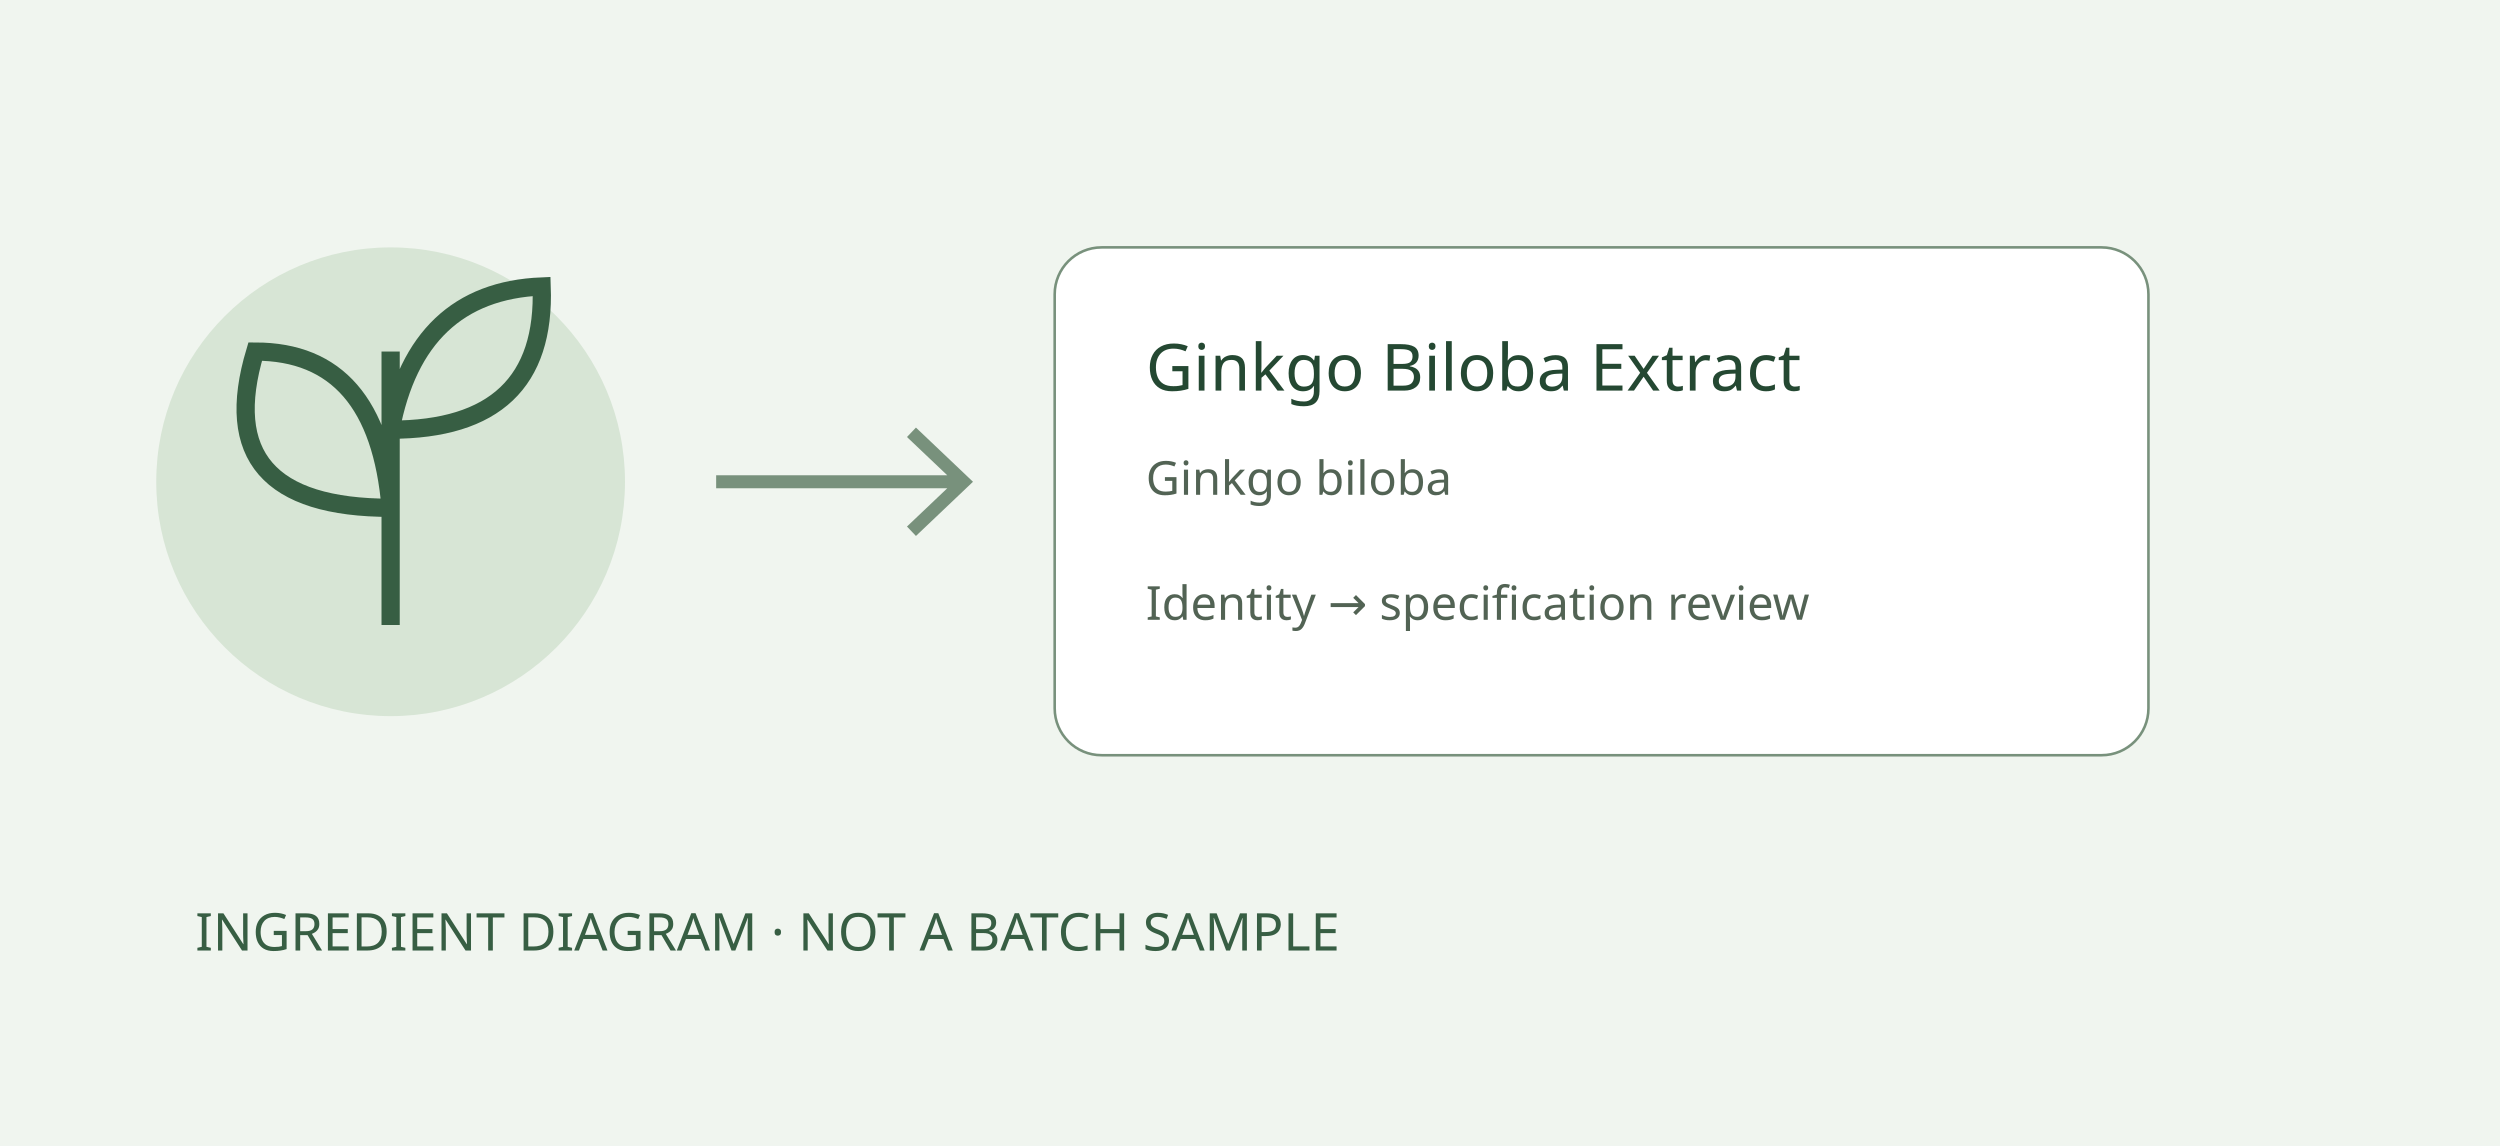
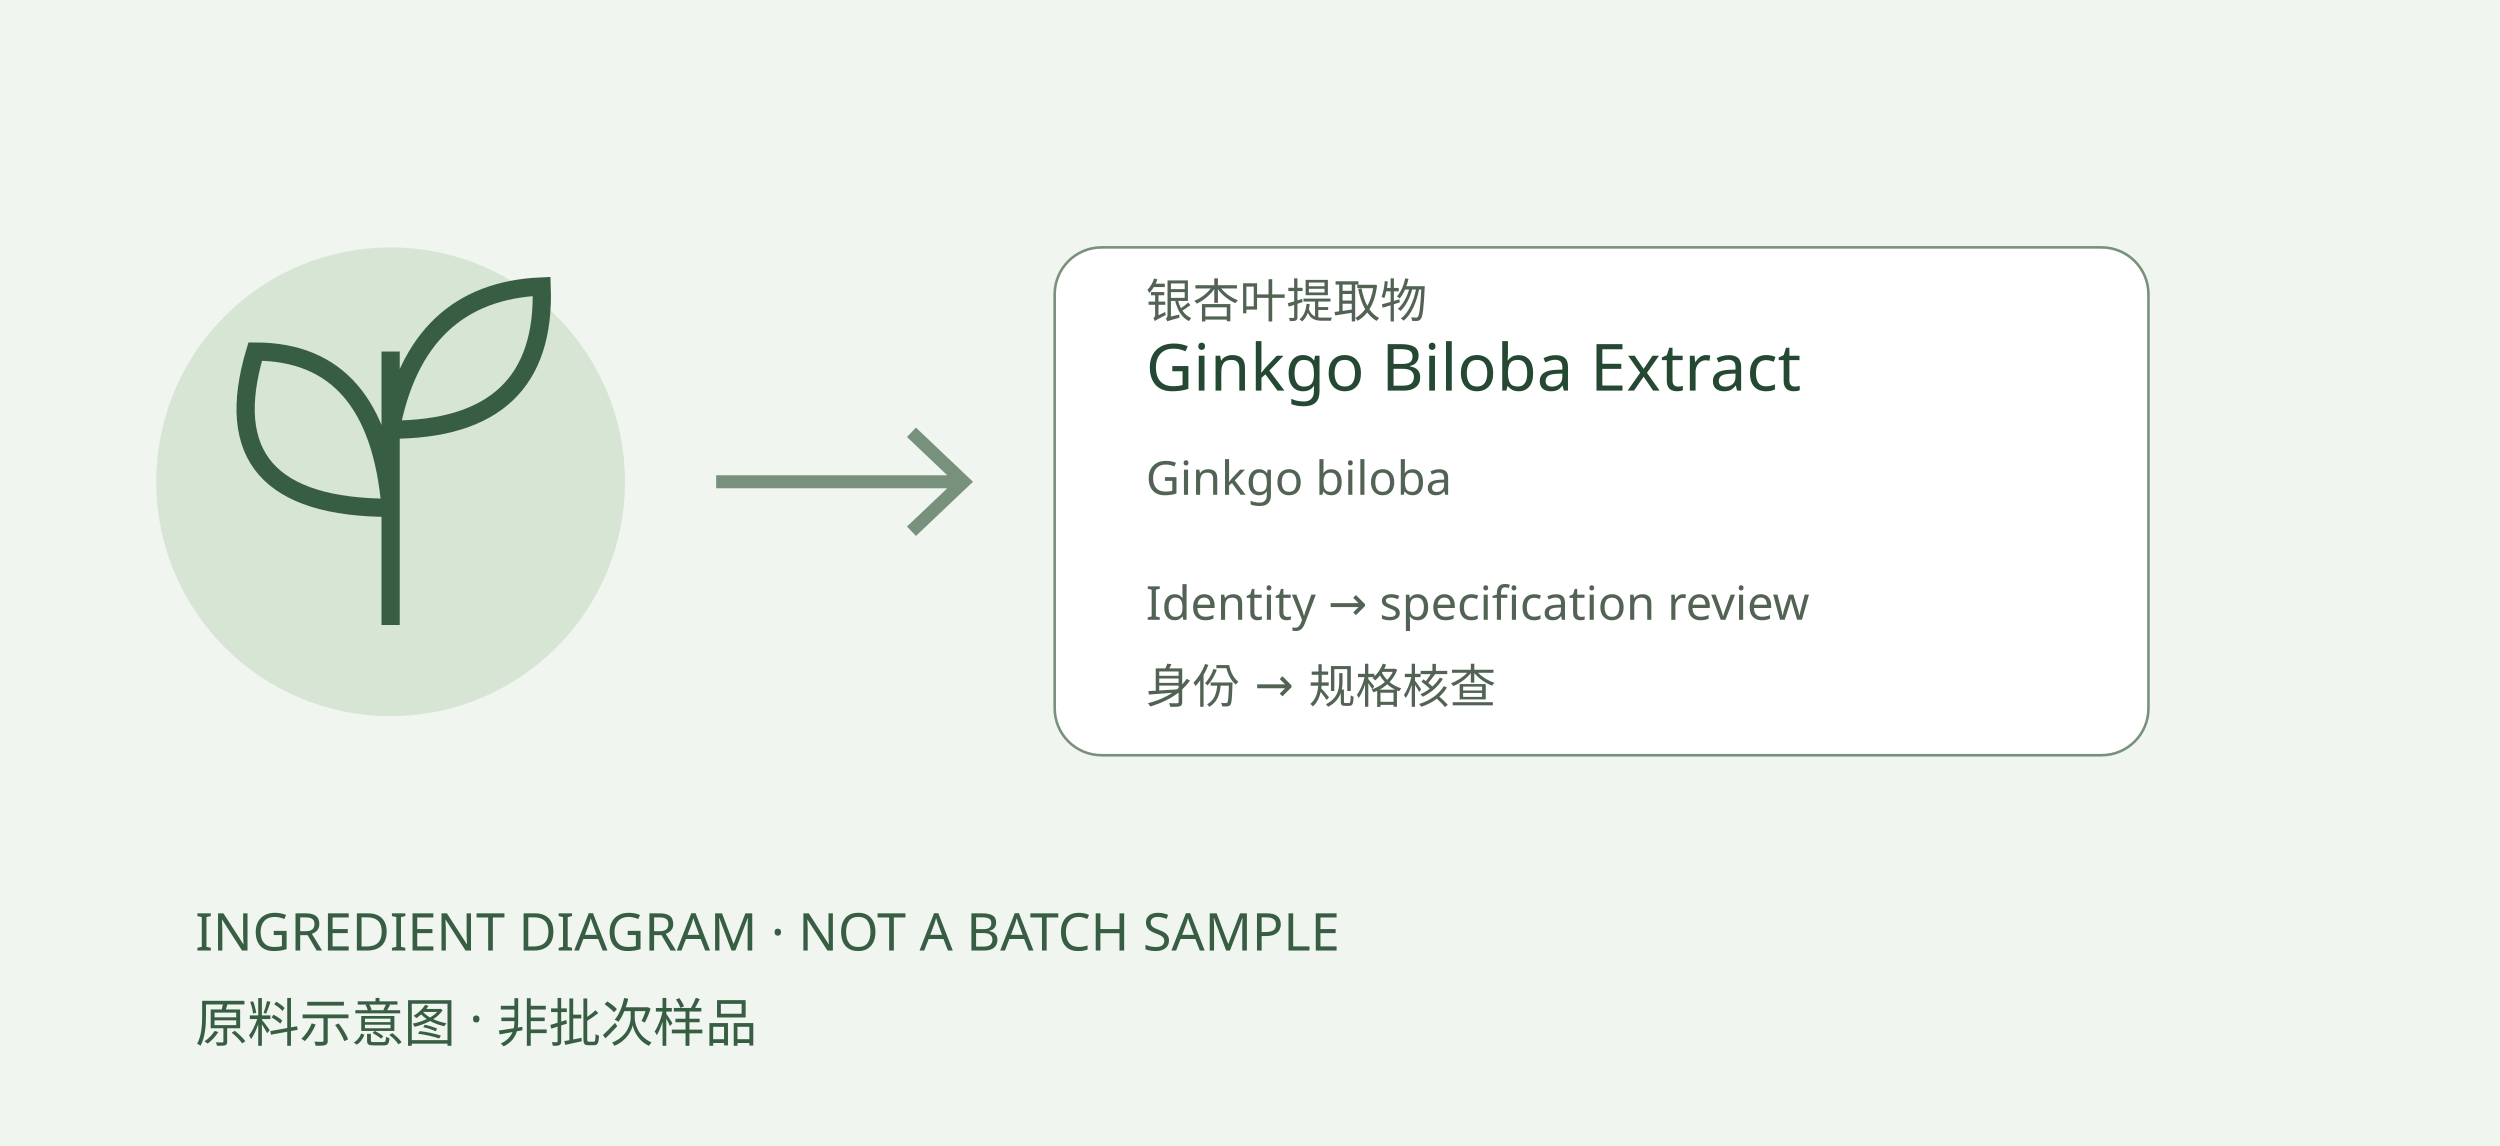
<svg xmlns="http://www.w3.org/2000/svg" viewBox="0 0 960 440" role="img" aria-labelledby="title desc">
  <rect width="960" height="440" fill="#f0f5ef" />
  <circle cx="150" cy="185" r="90" fill="#d7e5d5" />
  <path d="M150 240V135M150 195Q80 195 98 135Q145 135 150 195M150 165Q210 165 208 110Q160 112 150 165" fill="none" stroke="#375e43" stroke-width="7" />
  <path d="M275 185H370M350 166l20 19-20 19" fill="none" stroke="#78917c" stroke-width="5" />
  <rect x="405" y="95" width="420" height="195" rx="18" fill="white" stroke="#78917c" />
  <text x="440" y="150" font-family="sans-serif" font-size="25" fill="#244832">Ginkgo Biloba Extract</text>
  <text x="440" y="190" font-family="sans-serif" font-size="18" fill="#526354">Ginkgo biloba</text>
  <text x="440" y="238" font-family="sans-serif" font-size="18" fill="#526354">Identity → specification review</text>
+   <text x="440" y="270" font-family="sans-serif" font-size="18" fill="#526354">身份 → 规格核查</text>
  <text x="75" y="365" font-family="sans-serif" font-size="20" fill="#375e43">INGREDIENT DIAGRAM · NOT A BATCH SAMPLE</text>
+   <text x="440" y="122" font-family="sans-serif" font-size="18" fill="#526354">银杏叶提取物</text>
+   <text x="75" y="400" font-family="sans-serif" font-size="20" fill="#375e43">原料示意图 · 非批次样品</text>
</svg>
